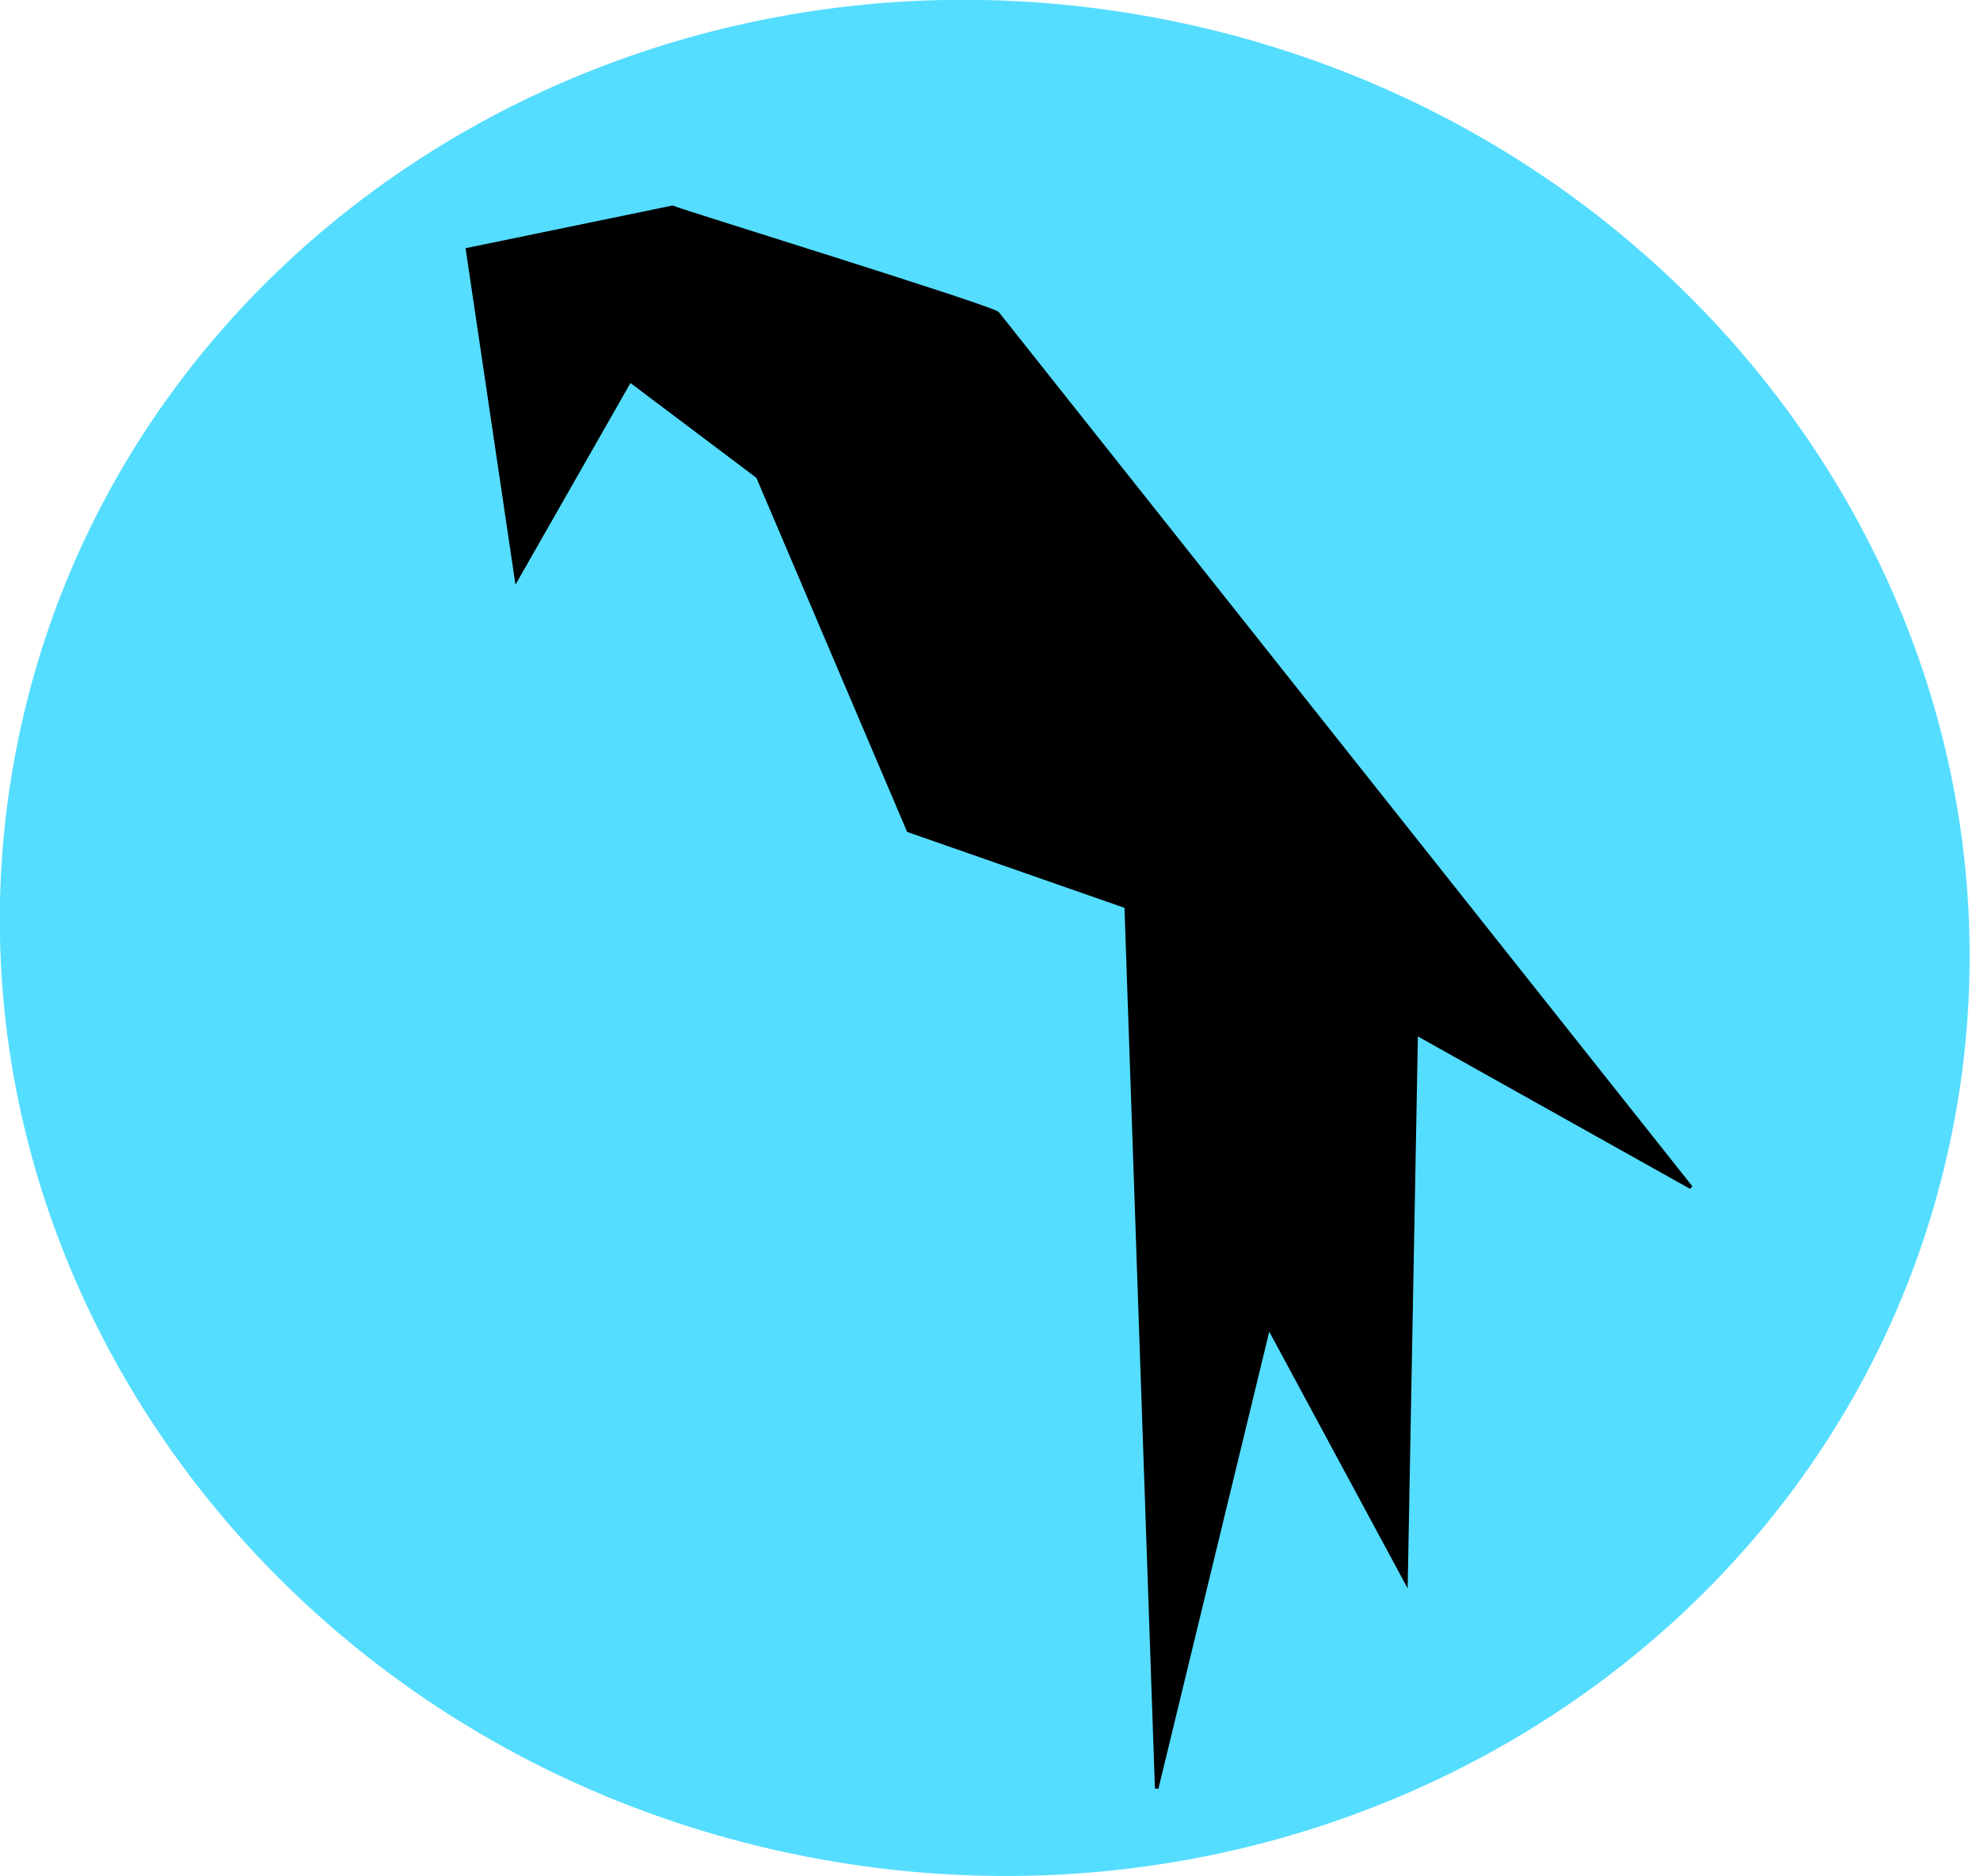
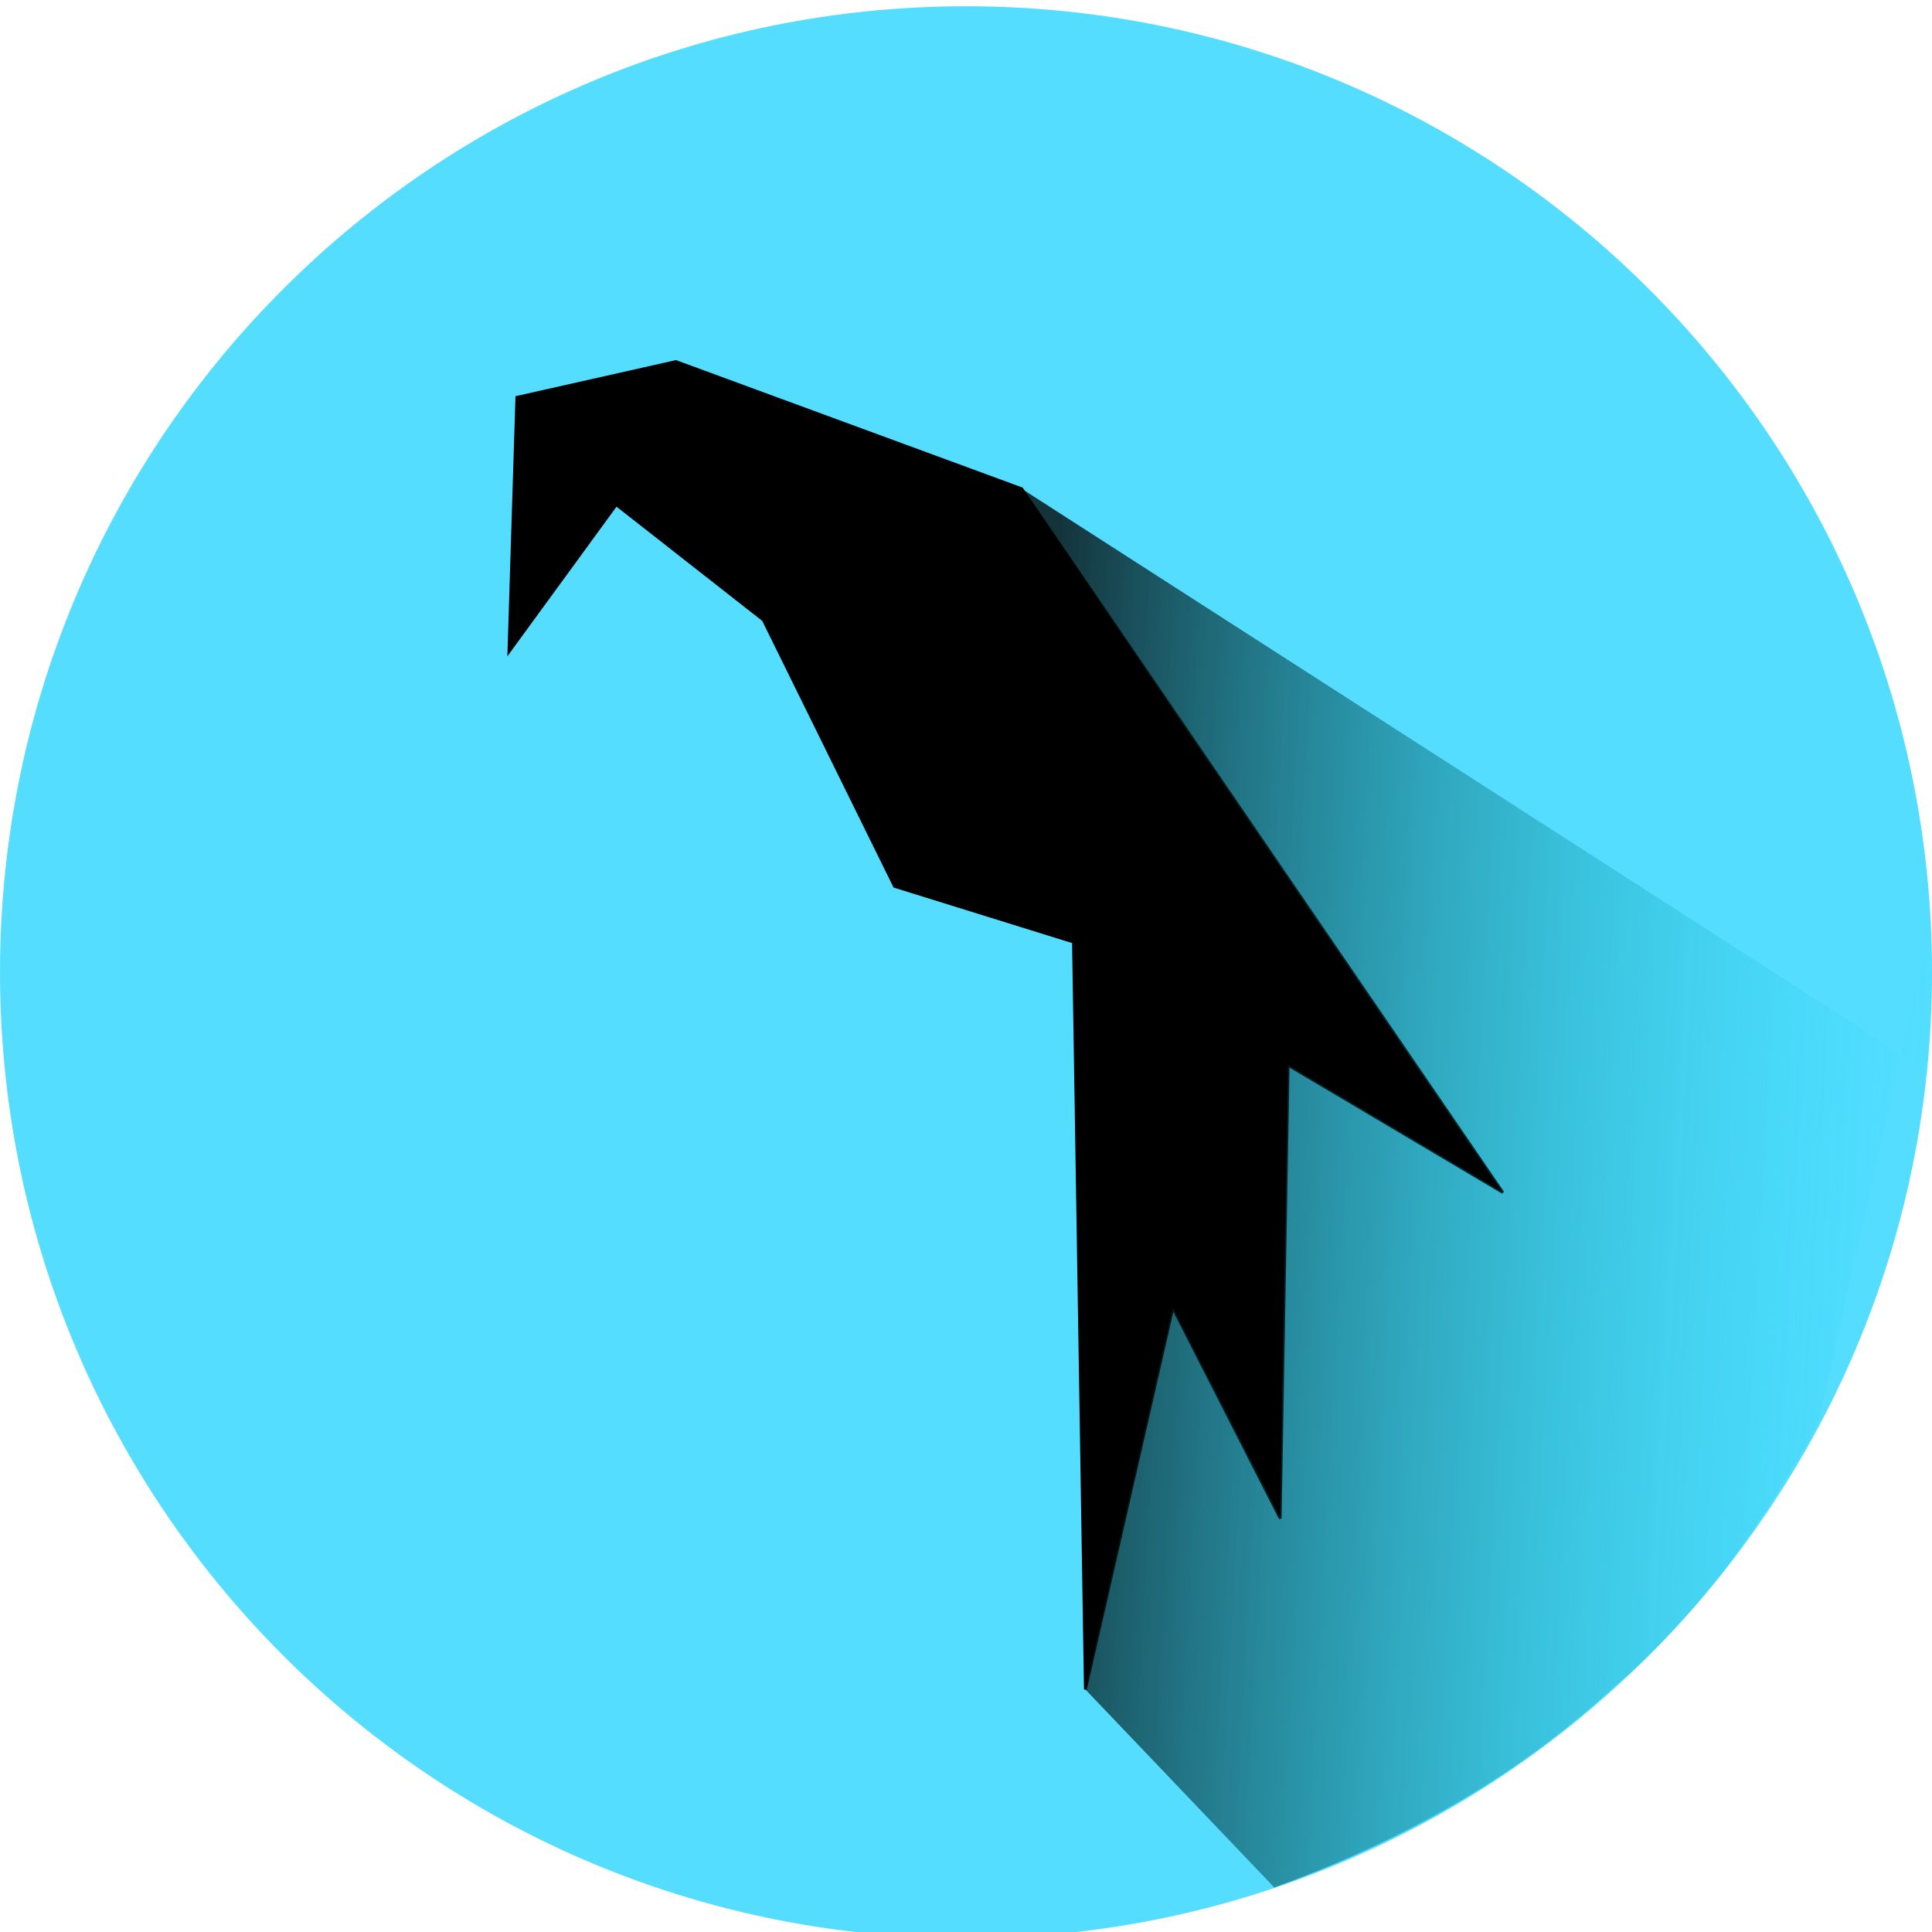
- <svg xmlns="http://www.w3.org/2000/svg" width="190.3mm" height="180.309mm" viewBox="0 0 190.3 180.309" version="1.1" id="svg8">
-   <defs id="defs2" />
-   <g id="layer1" transform="translate(-12.544,-57.92297)">
-     <path id="path21" style="fill:#55ddff;stroke:none;stroke-width:0.262;stroke-opacity:1" d="M 200.141,166.858 A 94.831,89.958 11.423 0 1 89.373,236.254 94.831,89.958 11.423 0 1 14.236,129.296 94.831,89.958 11.423 0 1 125.005,59.901 94.831,89.958 11.423 0 1 200.141,166.858 Z" />
-     <path style="fill:#000000;fill-opacity:1;stroke:#000000;stroke-width:0.337px;stroke-linecap:butt;stroke-linejoin:miter;stroke-opacity:1" d="m 57.48,81.914 4.701,31.702 10.907,-19.125 12.289,9.253 14.479,34.013 20.926,7.308 2.932,84.766 10.759,-44.37 13.205,24.496 0.978,-52.69 26.41,14.79 L 108.423,88.044 C 107.855,87.443 78.164,78.276 77.17,77.853 Z" id="path8217" />
+ <svg xmlns="http://www.w3.org/2000/svg" xmlns:ns1="http://www.openswatchbook.org/uri/2009/osb" xmlns:xlink="http://www.w3.org/1999/xlink" width="181.316mm" height="181.316mm" viewBox="0 0 181.316 181.316" version="1.1" id="svg4631">
+   <defs id="defs4625">
+     <linearGradient id="linearGradient8893">
+       <stop style="stop-color:#000000;stop-opacity:1;" offset="0" id="stop8889" />
+       <stop style="stop-color:#00e7fc;stop-opacity:0" offset="1" id="stop8891" />
+     </linearGradient>
+     <linearGradient id="linearGradient8856" ns1:paint="solid">
+       <stop style="stop-color:#000000;stop-opacity:1;" offset="0" id="stop8854" />
+     </linearGradient>
+     <linearGradient xlink:href="#linearGradient8893" id="linearGradient8895" x1="95.893" y1="114.052" x2="182.341" y2="118.93" gradientUnits="userSpaceOnUse" gradientTransform="translate(4e-6)" />
+   </defs>
+   <g id="layer1" transform="translate(-14.39774,-20.92775)">
+     <path style="opacity:1;fill:#55ddff;fill-opacity:1;stroke:none;stroke-width:0.308;stroke-opacity:1" id="path7201" d="m 195.714,112.174 a 90.658,90.658 0 0 1 -90.323,90.657 90.658,90.658 0 0 1 -90.99,-89.988 90.658,90.658 0 0 1 89.652,-91.322 90.658,90.658 0 0 1 91.652,89.314" />
+     <path style="fill:#000000;fill-opacity:1;stroke:#000000;stroke-width:0.265px;stroke-linecap:butt;stroke-linejoin:miter;stroke-opacity:1" d="m 62.904,58.218 -0.746,23.88 10.074,-13.806 13.806,10.821 12.313,24.999 16.791,5.224 1.119,70.147 8.209,-35.82 10.074,19.776 0.746,-42.536 20.149,11.94 L 110.29,66.8 77.829,54.86 Z" id="path8217" />
+   </g>
+   <g id="layer3">
+     <path style="opacity:0.762;fill:url(#linearGradient8895);fill-opacity:1;stroke:none;stroke-width:0.265px;stroke-linecap:butt;stroke-linejoin:miter;stroke-opacity:1" d="m 95.893,45.872 45.148,66.043 -20.149,-11.94 -0.746,42.536 -10.074,-19.776 -8.209,35.82 17.728,18.583 c 22.269,-8.08 31.557,-18.966 33.201,-19.916 2.294,-2.095 6.497,-6.3 9.694,-10.735 2.531,-3.511 7.923,-11.788 8.342,-13.666 46.476,-208.366 6.014,-14.448 10.333,-32.118 z" id="path8887" />
+     <flowRoot xml:space="preserve" id="flowRoot10145" style="font-style:normal;font-weight:normal;font-size:40px;line-height:1.25;font-family:sans-serif;letter-spacing:0px;word-spacing:0px;fill:#000000;fill-opacity:1;stroke:none" transform="matrix(0.3721784,0,0,0.3104778,-6.813584,-16.98034)">
+       <flowRegion id="flowRegion10147">
+         <rect id="rect10149" width="142.903" height="164.8" x="61.08" y="363.757" />
+       </flowRegion>
+       <flowPara id="flowPara10151">ParrotOSpa</flowPara>
+     </flowRoot>
  </g>
</svg>
